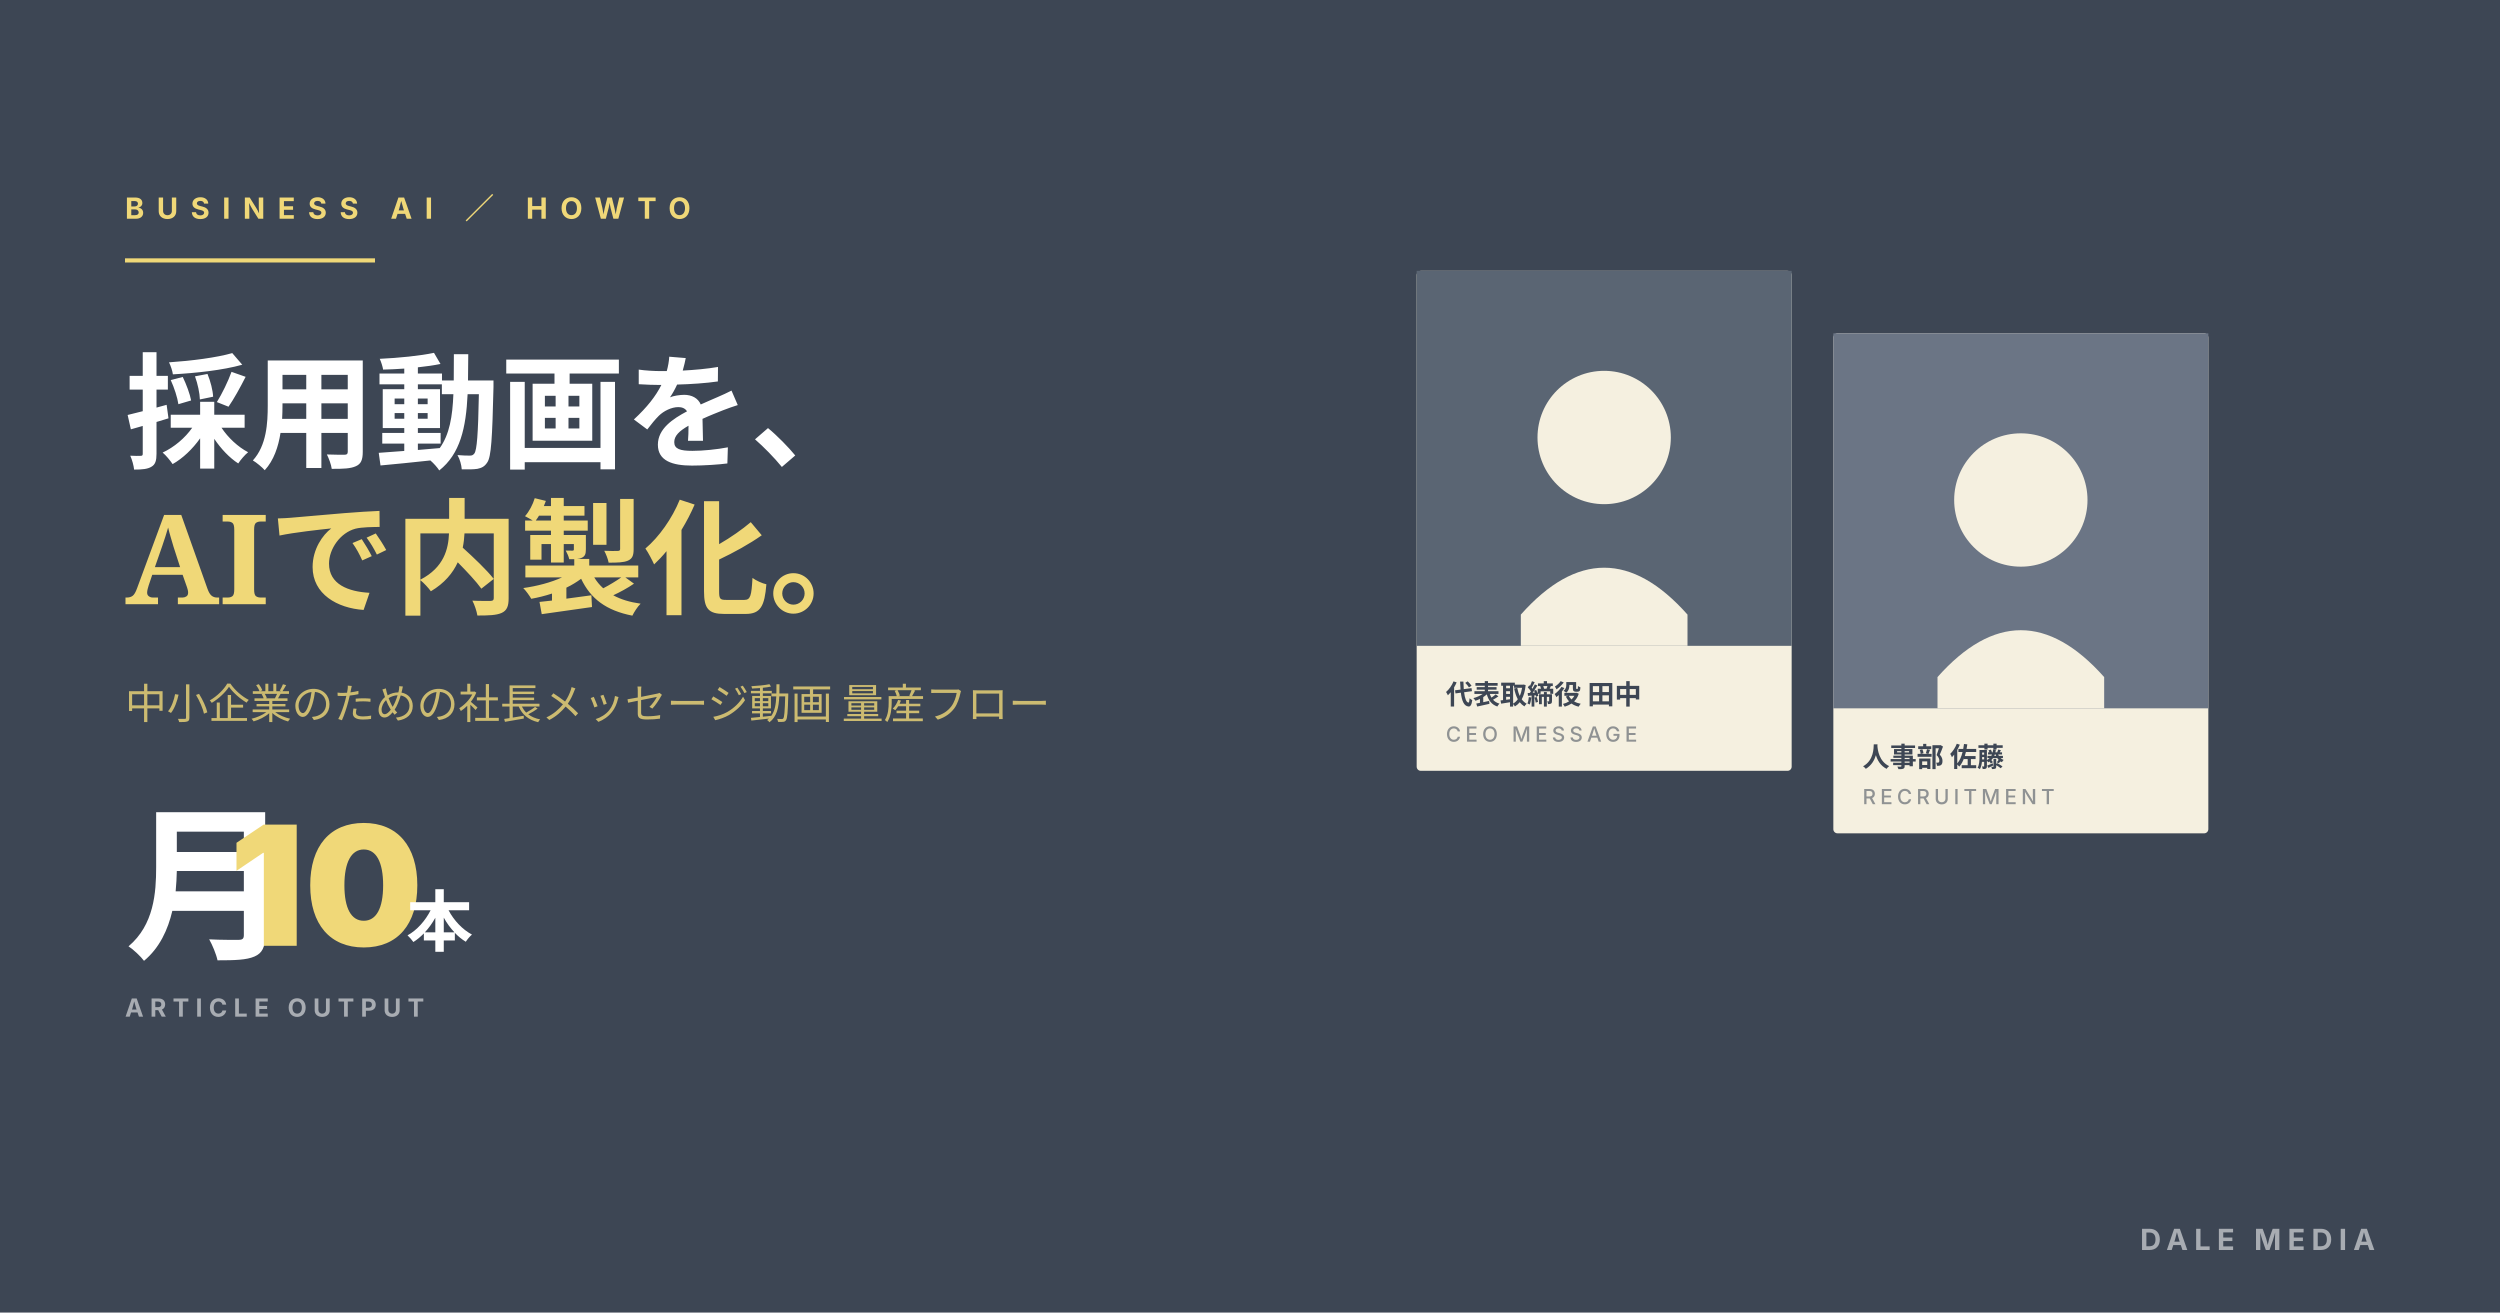
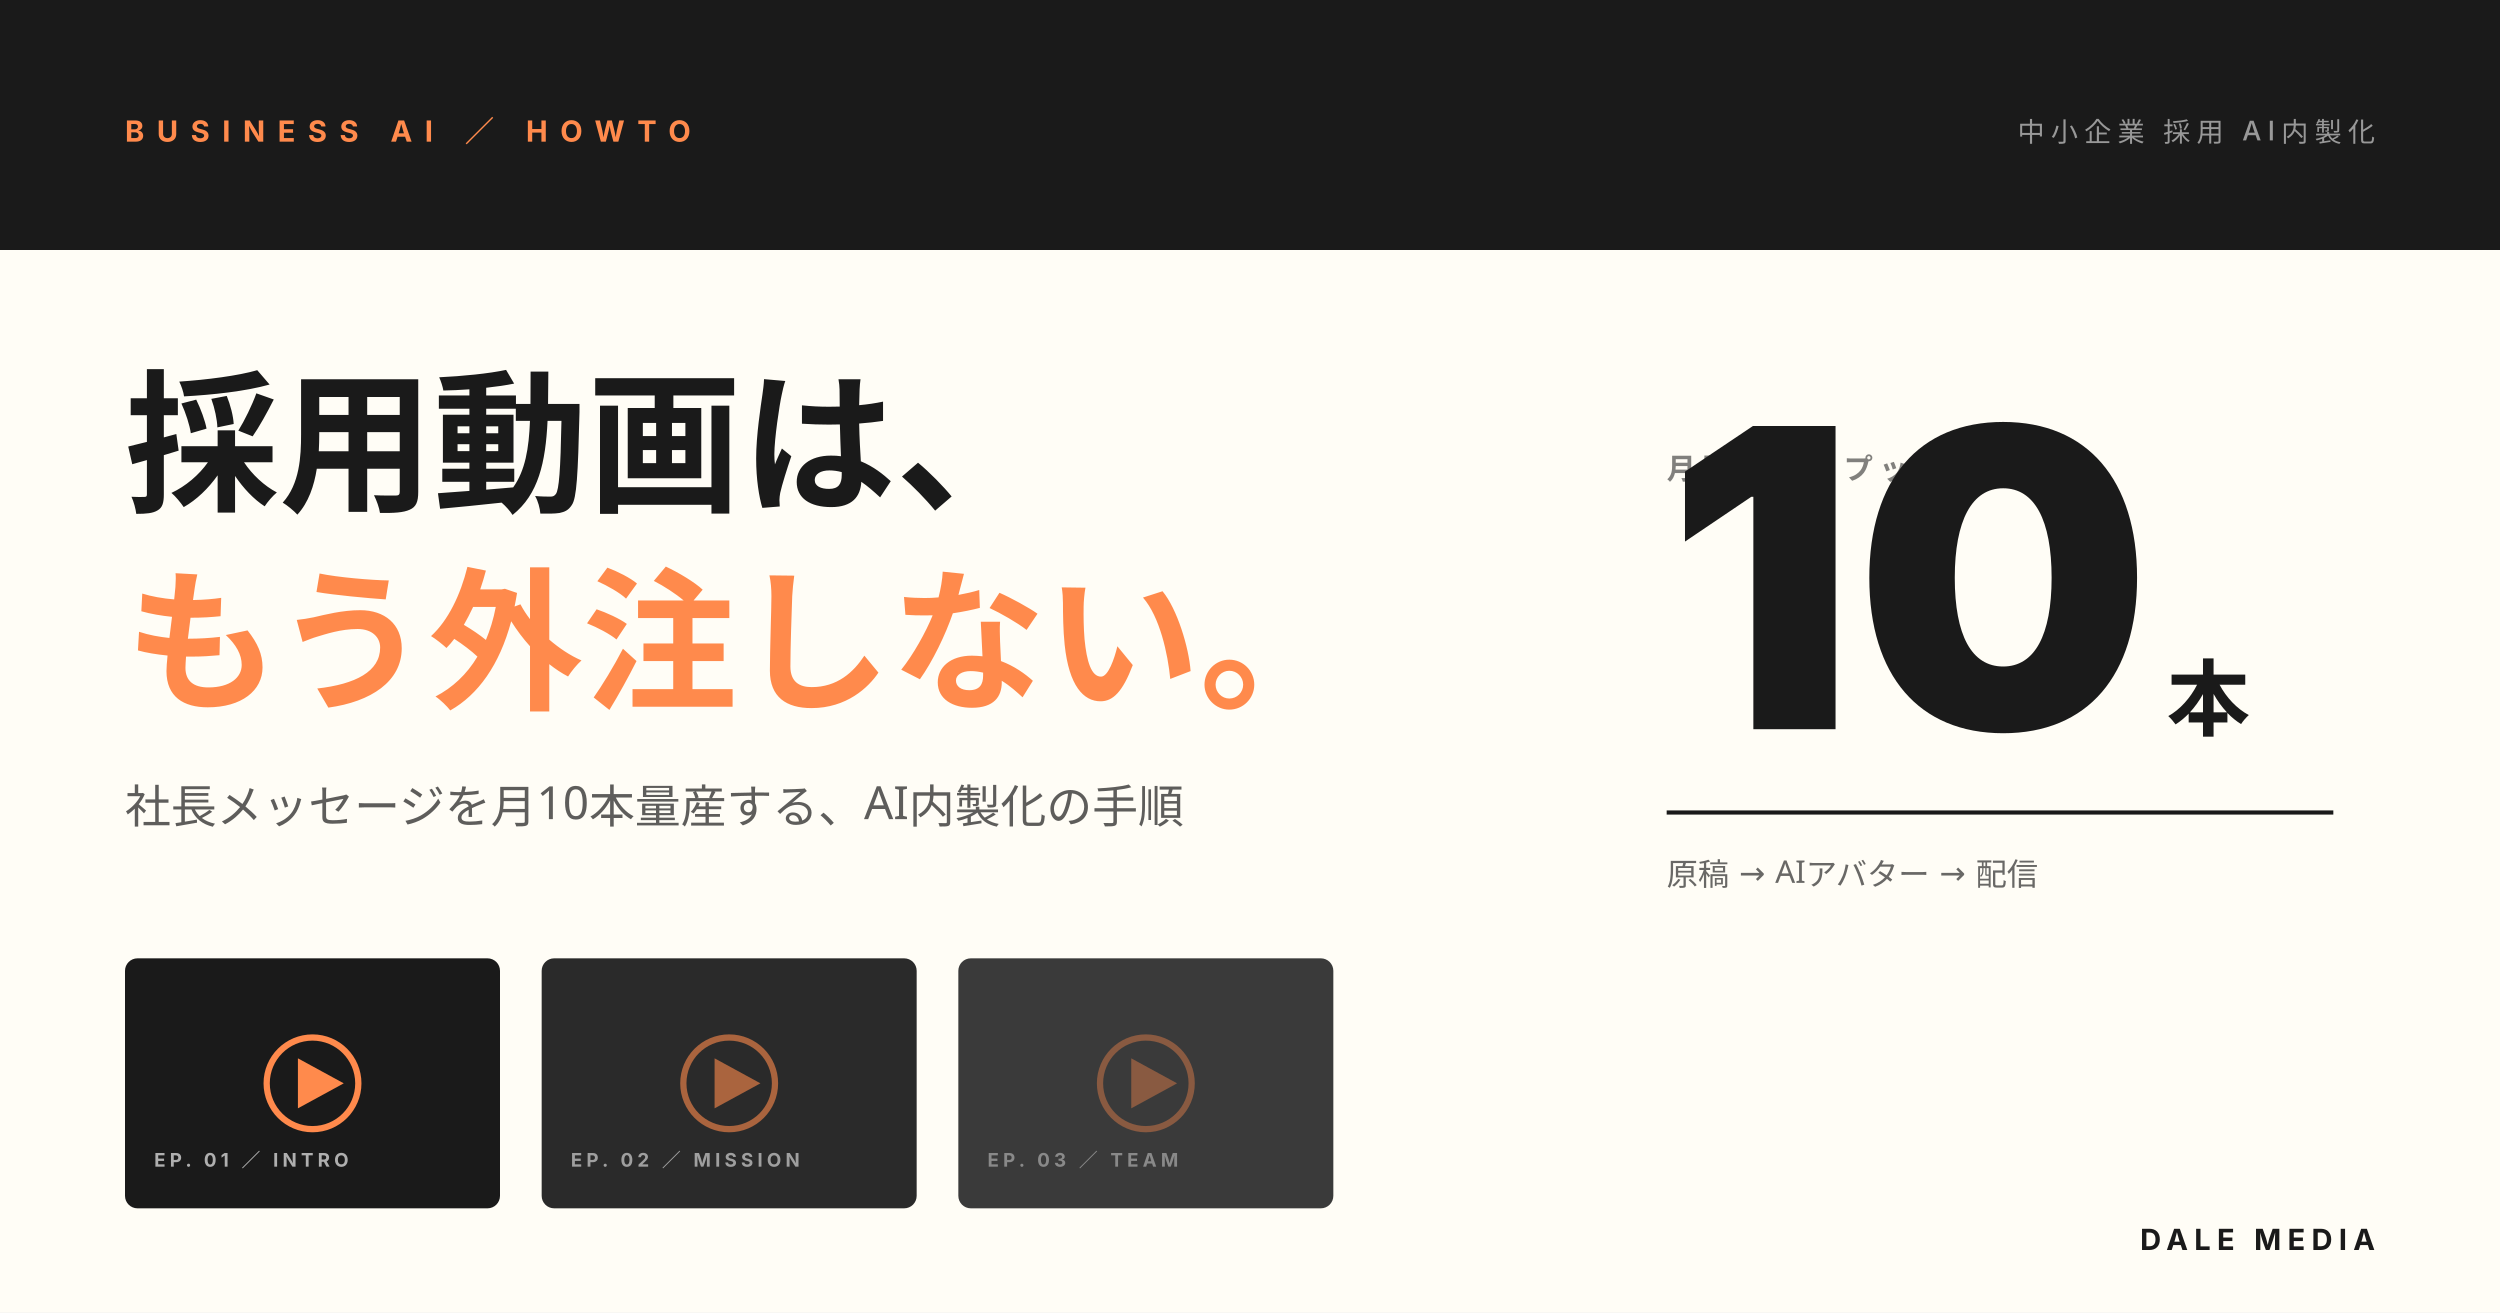
<svg xmlns="http://www.w3.org/2000/svg" viewBox="0 0 1200 630" preserveAspectRatio="xMidYMid slice">
-   <rect width="1200" height="630" fill="#3d4654" />
-   <text x="60" y="105" font-family="Inter, 'Noto Sans JP', sans-serif" font-size="14" font-weight="700" fill="#f0d878" letter-spacing="6">BUSINESS AI ／ HOWTO</text>
-   <line x1="60" y1="125" x2="180" y2="125" stroke="#f0d878" stroke-width="2" />
-   <text x="60" y="220" font-family="'Noto Serif JP', serif" font-size="60" font-weight="900" fill="#ffffff">採用動画を、</text>
-   <text x="60" y="290" font-family="'Noto Serif JP', serif" font-size="60" font-weight="900" fill="#f0d878">AIで内製化。</text>
-   <text x="60" y="345" font-family="'Noto Sans JP', sans-serif" font-size="20" font-weight="500" fill="rgba(240,216,120,0.8)">中小企業のための社長メッセージ動画 量産フロー</text>
-   <g transform="translate(60, 410)">
-     <text x="0" y="44" font-family="Inter, sans-serif" font-size="80" font-weight="900" fill="#ffffff">月</text>
-     <text x="50" y="44" font-family="Inter, sans-serif" font-size="80" font-weight="900" fill="#f0d878">10</text>
-     <text x="135" y="44" font-family="'Noto Sans JP', sans-serif" font-size="32" font-weight="700" fill="#ffffff">本</text>
-     <text x="0" y="78" font-family="Inter, sans-serif" font-size="12" font-weight="700" fill="rgba(255,255,255,0.55)" letter-spacing="3">ARTICLE OUTPUT</text>
+   <rect width="1200" height="630" fill="#fffdf6" />
+   <rect x="0" y="0" width="1200" height="120" fill="#1a1a1a" />
+   <text x="60" y="68" font-family="Inter, 'Noto Sans JP', sans-serif" font-size="14" font-weight="700" fill="#ff8a4c" letter-spacing="6">BUSINESS AI ／ HOWTO</text>
+   <text x="1140" y="68" font-family="Inter, sans-serif" font-size="13" font-weight="500" fill="rgba(255,255,255,0.55)" letter-spacing="3" text-anchor="end">中小企業 採用 AI内製化</text>
+   <text x="60" y="240" font-family="'Noto Serif JP', serif" font-size="74" font-weight="900" fill="#1a1a1a">採用動画は、</text>
+   <text x="60" y="335" font-family="'Noto Serif JP', serif" font-size="74" font-weight="900" fill="#ff8a4c">もう外注しない。</text>
+   <text x="60" y="395" font-family="'Noto Sans JP', sans-serif" font-size="22" font-weight="500" fill="rgba(26,26,26,0.7)">社長メッセージを月10本量産する、AI内製化の手順</text>
+   <g transform="translate(60, 460)">
+     <rect x="0" y="0" width="180" height="120" fill="#1a1a1a" rx="6" />
+     <circle cx="90" cy="60" r="22" fill="none" stroke="#ff8a4c" stroke-width="3" />
+     <polygon points="83,48 83,72 105,60" fill="#ff8a4c" />
+     <text x="14" y="100" font-family="Inter, sans-serif" font-size="9" font-weight="700" fill="rgba(255,255,255,0.65)" letter-spacing="2">EP. 01 ／ INTRO</text>
+     <rect x="200" y="0" width="180" height="120" fill="#2a2a2a" rx="6" />
+     <circle cx="290" cy="60" r="22" fill="none" stroke="rgba(255,138,76,0.6)" stroke-width="3" />
+     <polygon points="283,48 283,72 305,60" fill="rgba(255,138,76,0.6)" />
+     <text x="214" y="100" font-family="Inter, sans-serif" font-size="9" font-weight="700" fill="rgba(255,255,255,0.55)" letter-spacing="2">EP. 02 ／ MISSION</text>
+     <rect x="400" y="0" width="180" height="120" fill="#3a3a3a" rx="6" />
+     <circle cx="490" cy="60" r="22" fill="none" stroke="rgba(255,138,76,0.4)" stroke-width="3" />
+     <polygon points="483,48 483,72 505,60" fill="rgba(255,138,76,0.4)" />
+     <text x="414" y="100" font-family="Inter, sans-serif" font-size="9" font-weight="700" fill="rgba(255,255,255,0.4)" letter-spacing="2">EP. 03 ／ TEAM</text>
  </g>
-   <g transform="translate(680, 130)">
-     <g>
-       <rect x="0" y="0" width="180" height="240" fill="#f5f0e0" rx="2" />
-       <rect x="0" y="0" width="180" height="180" fill="#5a6573" />
-       <circle cx="90" cy="80" r="32" fill="#f5f0e0" />
-       <path d="M 50 165 Q 90 120 130 165 L 130 180 L 50 180 Z" fill="#f5f0e0" />
-       <text x="14" y="208" font-family="'Noto Sans JP', sans-serif" font-size="13" font-weight="700" fill="#3d4654">代表取締役 田中</text>
-       <text x="14" y="226" font-family="Inter, sans-serif" font-size="10" font-weight="500" fill="rgba(61,70,84,0.55)" letter-spacing="2">CEO MESSAGE</text>
-     </g>
-     <g transform="translate(200, 30)">
-       <rect x="0" y="0" width="180" height="240" fill="#f5f0e0" rx="2" />
-       <rect x="0" y="0" width="180" height="180" fill="#6b7585" />
-       <circle cx="90" cy="80" r="32" fill="#f5f0e0" />
-       <path d="M 50 165 Q 90 120 130 165 L 130 180 L 50 180 Z" fill="#f5f0e0" />
-       <text x="14" y="208" font-family="'Noto Sans JP', sans-serif" font-size="13" font-weight="700" fill="#3d4654">人事部 佐藤</text>
-       <text x="14" y="226" font-family="Inter, sans-serif" font-size="10" font-weight="500" fill="rgba(61,70,84,0.55)" letter-spacing="2">RECRUITMENT</text>
-     </g>
+   <g transform="translate(800, 230)">
+     <text x="0" y="0" font-family="Inter, sans-serif" font-size="14" font-weight="700" fill="rgba(26,26,26,0.55)" letter-spacing="3">月間アウトプット</text>
+     <text x="0" y="120" font-family="Inter, sans-serif" font-size="200" font-weight="900" fill="#1a1a1a">10</text>
+     <text x="240" y="120" font-family="'Noto Sans JP', sans-serif" font-size="40" font-weight="700" fill="#1a1a1a">本</text>
+     <line x1="0" y1="160" x2="320" y2="160" stroke="#1a1a1a" stroke-width="2" />
+     <text x="0" y="195" font-family="'Noto Sans JP', sans-serif" font-size="15" font-weight="500" fill="rgba(26,26,26,0.65)">原稿 → AIアバター → 配信</text>
  </g>
-   <text x="1140" y="600" font-family="Inter, sans-serif" font-size="14" font-weight="700" fill="rgba(255,255,255,0.55)" letter-spacing="3" text-anchor="end">DALE MEDIA</text>
+   <text x="1140" y="600" font-family="Inter, sans-serif" font-size="14" font-weight="700" fill="#1a1a1a" letter-spacing="3" text-anchor="end">DALE MEDIA</text>
</svg>
